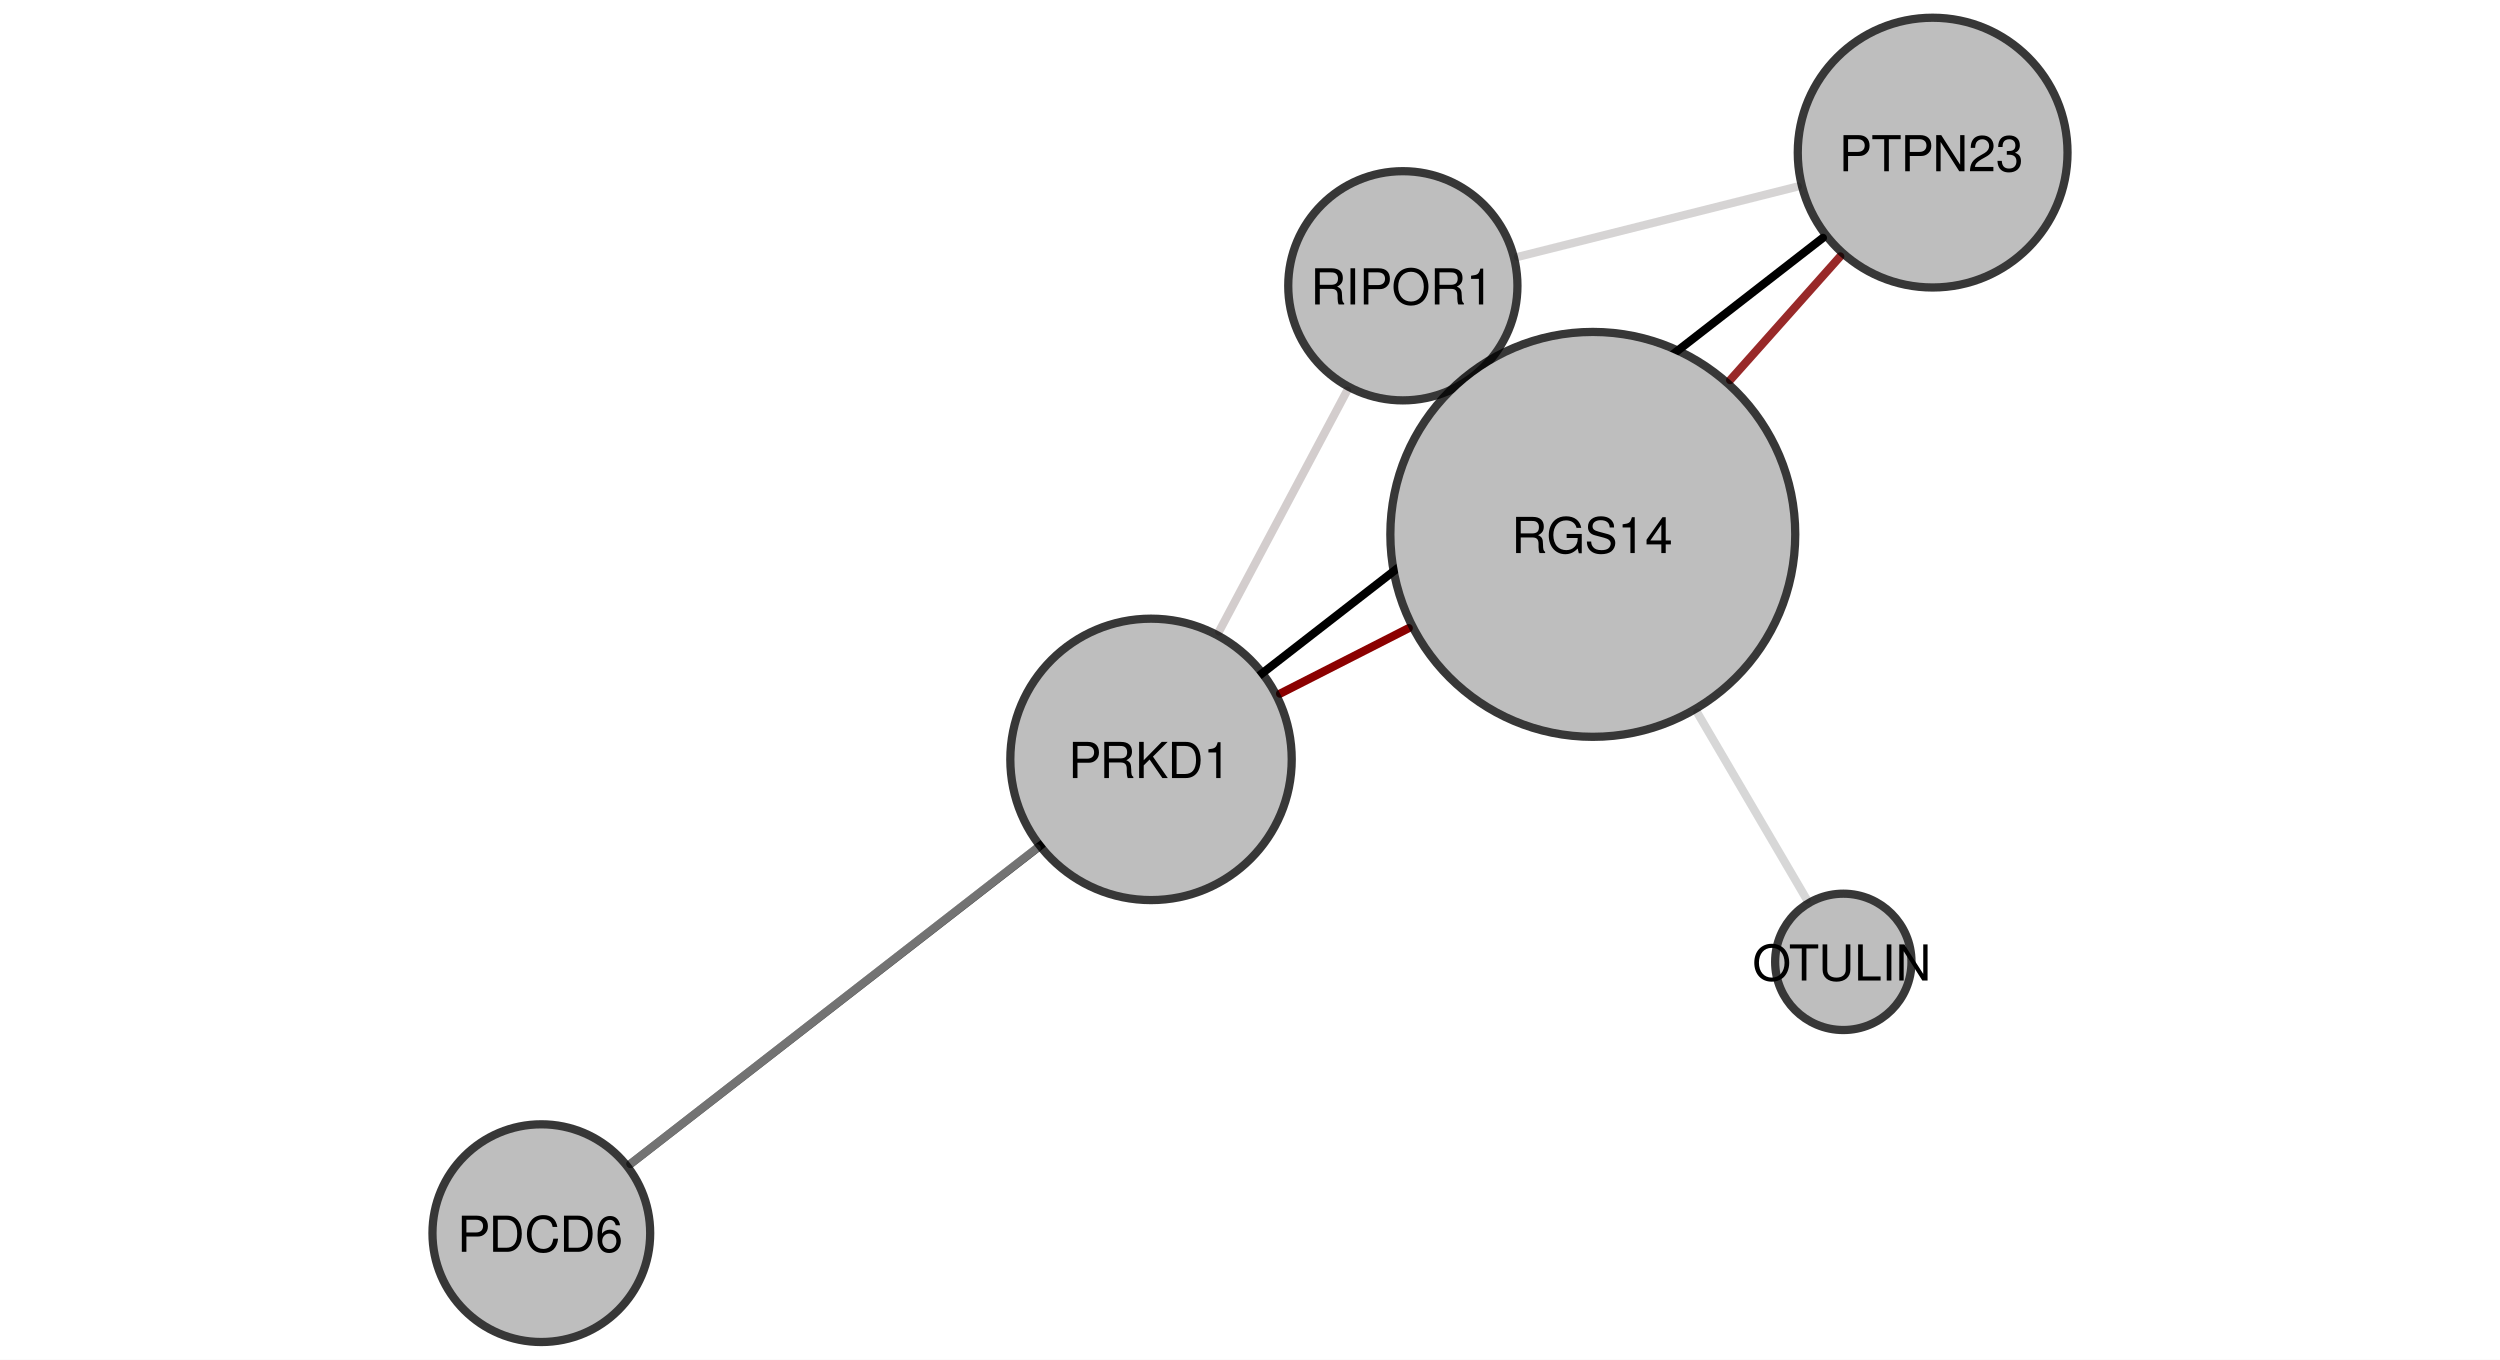
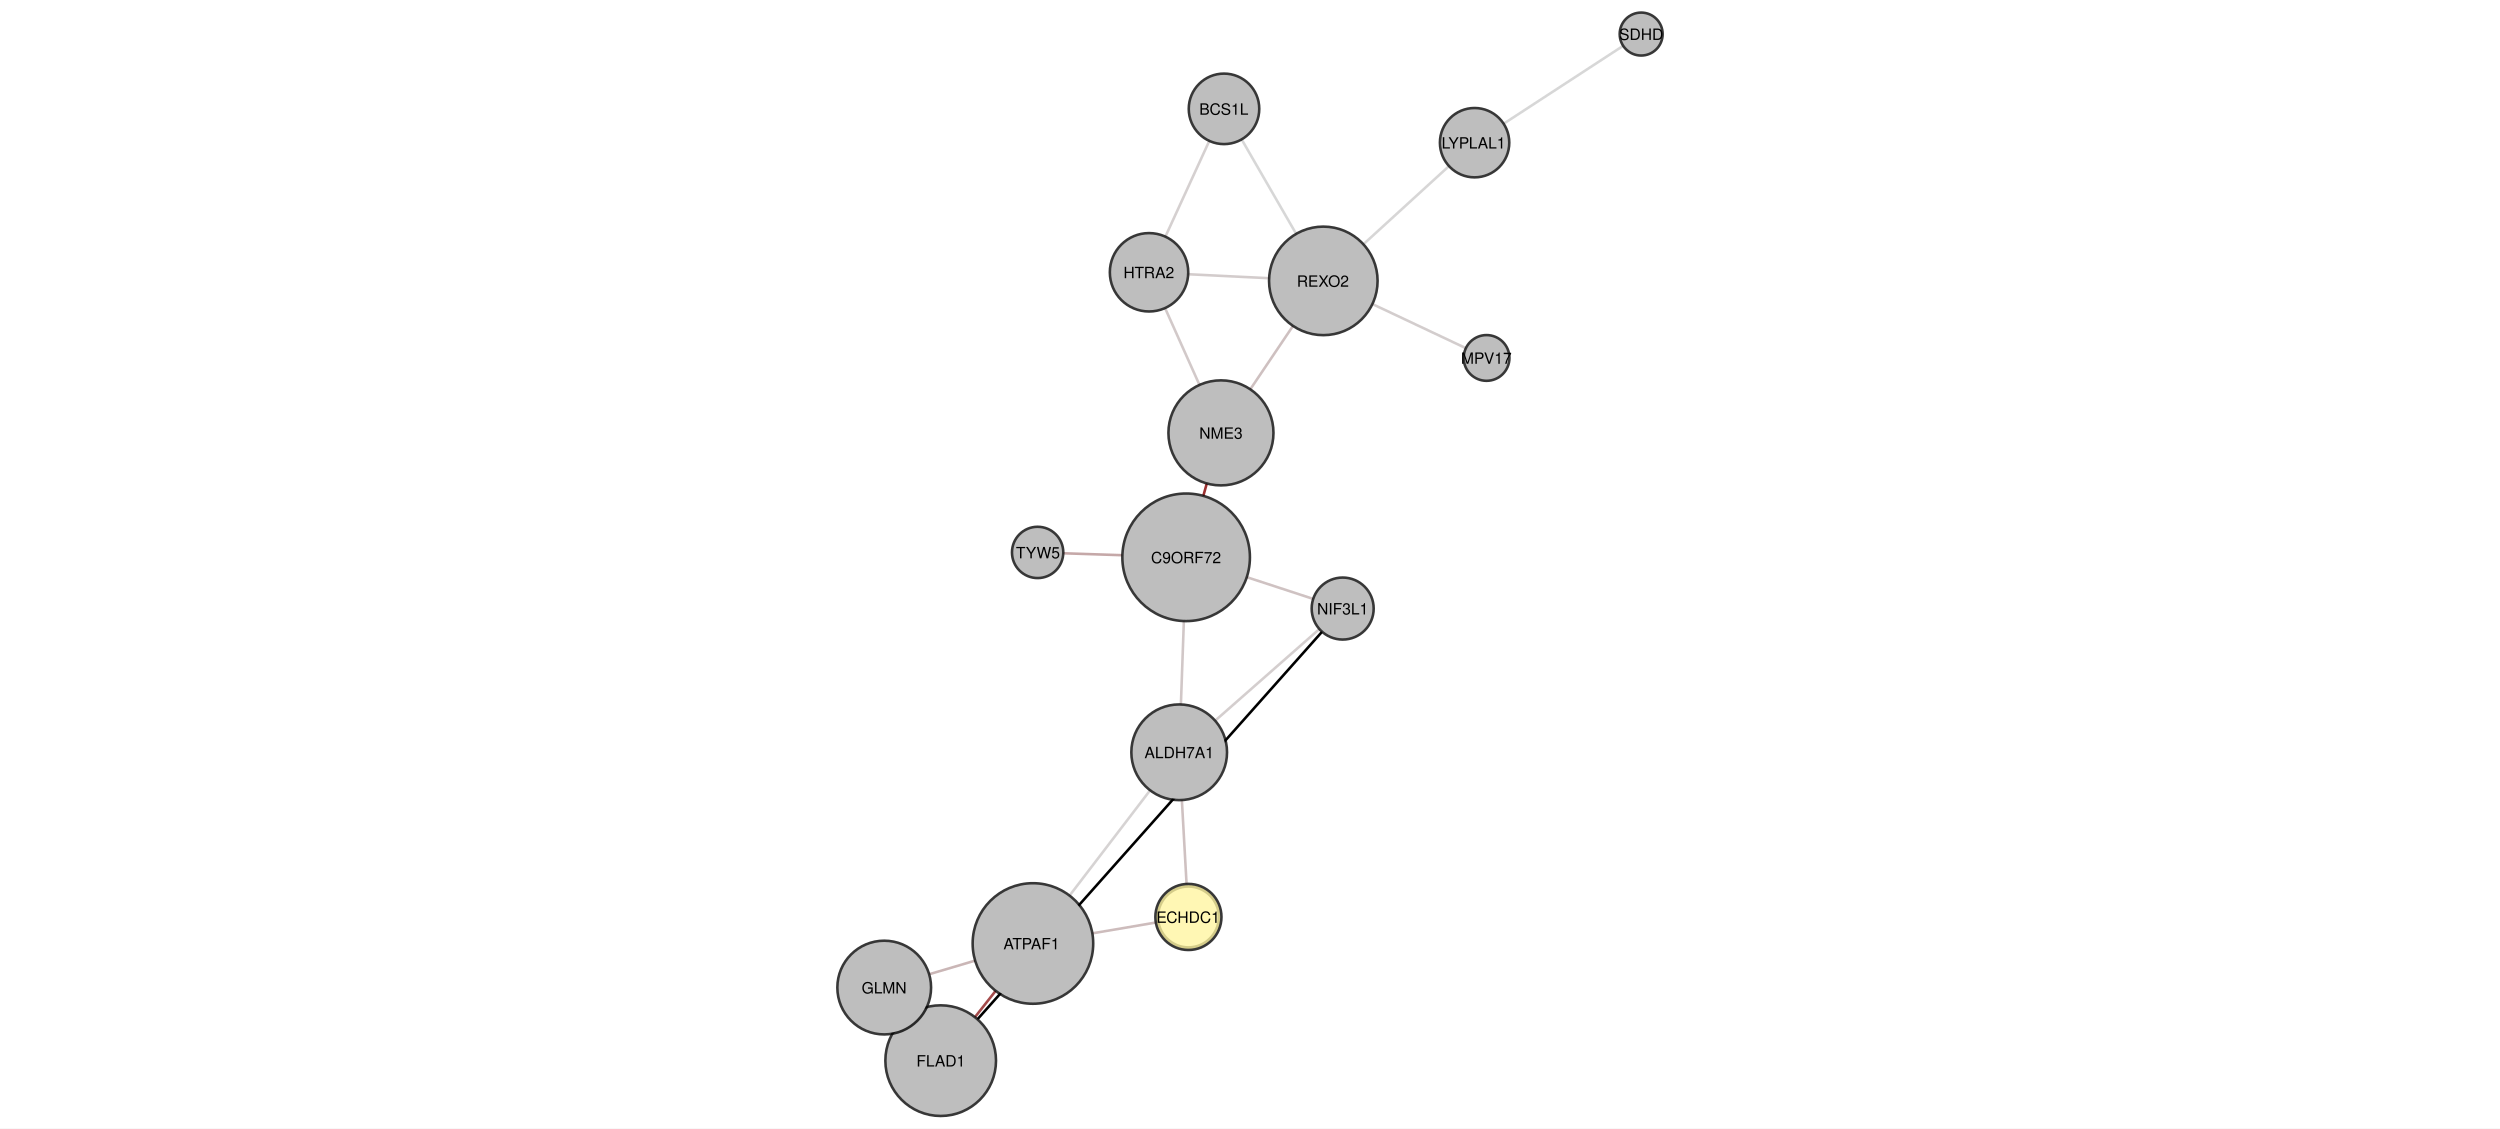
- <svg xmlns="http://www.w3.org/2000/svg" version="1.1" baseProfile="full" x="0px" y="0px" width="877px" height="477px" viewBox="0 0 877 477">
+ <svg xmlns="http://www.w3.org/2000/svg" version="1.1" baseProfile="full" x="0px" y="0px" width="1513px" height="683px" viewBox="0 0 1513 683">
  <g stroke-linejoin="miter" stroke-dashoffset="0" stroke-dasharray="none" stroke-width="1" stroke-miterlimit="10" stroke-linecap="square">
    <g fill-opacity="1" fill-rule="nonzero" stroke="none" fill="#ffffff">
-       <path d="M 0 0 L 877 0 L 877 477 L 0 477 L 0 0 z" />
-     </g>
-     <g transform="matrix(1.449378, 0, 0, 1.449378, 494.8593, 229.6085)">
-       <g stroke-linejoin="round" stroke-width="2" stroke-linecap="round" fill="none" stroke-opacity="0.635" stroke="#bab1b1">
-         <path d="M -15.383 -63.876 L -46.383 -5.575" />
-       </g>
-     </g>
-     <g transform="matrix(1.449378, 0, 0, 1.449378, 494.8593, 229.6085)">
-       <g stroke-linejoin="round" stroke-width="2" stroke-linecap="round" fill="none" stroke-opacity="0.62" stroke="#bdb9b9">
-         <path d="M 93.709 -113.28 L 25.979 -96.255" />
-       </g>
-     </g>
-     <g transform="matrix(1.449378, 0, 0, 1.449378, 494.8593, 229.6085)">
+       <path d="M 0 0 L 1513 0 L 1513 683 L 0 683 L 0 0 z" />
+     </g>
+     <g transform="matrix(0.7877565, 0, 0, 0.7877565, 738.8078, 323.1289)">
+       <g stroke-linejoin="round" stroke-width="2" stroke-linecap="round" fill="none" stroke-opacity="1" stroke="#000000">
+         <path d="M -186.267 372.151 L 77.166 75.885" />
+       </g>
+     </g>
+     <g transform="matrix(0.7877565, 0, 0, 0.7877565, 738.8078, 323.1289)">
+       <g stroke-linejoin="round" stroke-width="2" stroke-linecap="round" fill="none" stroke-opacity="1" stroke="#8b0000">
+         <path d="M -241.772 370.239 L -235.935 377.792" />
+       </g>
+     </g>
+     <g transform="matrix(0.7877565, 0, 0, 0.7877565, 738.8078, 323.1289)">
+       <g stroke-linejoin="round" stroke-width="2" stroke-linecap="round" fill="none" stroke-opacity="0.89" stroke="#993535">
+         <path d="M -188.263 370.48 L -173.57 351.817" />
+       </g>
+     </g>
+     <g transform="matrix(0.7877565, 0, 0, 0.7877565, 738.8078, 323.1289)">
+       <g stroke-linejoin="round" stroke-width="2" stroke-linecap="round" fill="none" stroke-opacity="0.62" stroke="#bcb8b8">
+         <path d="M -54.882 197.751 L -115.563 277.073" />
+       </g>
+     </g>
+     <g transform="matrix(0.7877565, 0, 0, 0.7877565, 738.8078, 323.1289)">
+       <g stroke-linejoin="round" stroke-width="2" stroke-linecap="round" fill="none" stroke-opacity="0.678" stroke="#b59d9d">
+         <path d="M -50.867 298.706 L -97.673 306.691" />
+       </g>
+     </g>
+     <g transform="matrix(0.7877565, 0, 0, 0.7877565, 738.8078, 323.1289)">
+       <g stroke-linejoin="round" stroke-width="2" stroke-linecap="round" fill="none" stroke-opacity="0.69" stroke="#b39595">
+         <path d="M -223.086 337.999 L -189.664 328.092" />
+       </g>
+     </g>
+     <g transform="matrix(0.7877565, 0, 0, 0.7877565, 738.8078, 323.1289)">
+       <g stroke-linejoin="round" stroke-width="2" stroke-linecap="round" fill="none" stroke-opacity="0.667" stroke="#b7a2a2">
+         <path d="M -29.83 205.46 L -26.332 267.922" />
+       </g>
+     </g>
+     <g transform="matrix(0.7877565, 0, 0, 0.7877565, 738.8078, 323.1289)">
+       <g stroke-linejoin="round" stroke-width="2" stroke-linecap="round" fill="none" stroke-opacity="0.612" stroke="#bdbcbc">
+         <path d="M 110.304 -223.192 L 174.596 -281.932" />
+       </g>
+     </g>
+     <g transform="matrix(0.7877565, 0, 0, 0.7877565, 738.8078, 323.1289)">
      <g stroke-linejoin="round" stroke-width="2" stroke-linecap="round" fill="none" stroke-opacity="0.608" stroke="#bebebe">
-         <path d="M 95.869 59.285 L 69.364 14.058" />
-       </g>
-     </g>
-     <g transform="matrix(1.449378, 0, 0, 1.449378, 494.8593, 229.6085)">
-       <g stroke-linejoin="round" stroke-width="2" stroke-linecap="round" fill="none" stroke-opacity="1" stroke="#000000">
-         <path d="M -188.811 123.276 L 99.767 -100.844" />
-       </g>
-     </g>
-     <g transform="matrix(1.449378, 0, 0, 1.449378, 494.8593, 229.6085)">
-       <g stroke-linejoin="round" stroke-width="2" stroke-linecap="round" fill="none" stroke-opacity="0.608" stroke="#bebebe">
-         <path d="M -90.522 46.888 L -188.815 123.27" />
-       </g>
-     </g>
-     <g transform="matrix(1.449378, 0, 0, 1.449378, 494.8593, 229.6085)">
-       <g stroke-linejoin="round" stroke-width="2" stroke-linecap="round" fill="none" stroke-opacity="0.941" stroke="#921c1c">
-         <path d="M 103.968 -96.351 L 77.33 -66.427" />
-       </g>
-     </g>
-     <g transform="matrix(1.449378, 0, 0, 1.449378, 494.8593, 229.6085)">
-       <g stroke-linejoin="round" stroke-width="2" stroke-linecap="round" fill="none" stroke-opacity="1" stroke="#8b0000">
-         <path d="M -31.603 9.468 L -0.47 -6.388" />
-       </g>
-     </g>
-     <g transform="matrix(1.449378, 0, 0, 1.449378, 494.8593, 229.6085)">
-       <g stroke-linejoin="round" stroke-width="4" stroke-linecap="round" fill="none" stroke-opacity="0.784" stroke="#000000">
-         <path d="M 24.846 -89.25 C 24.846 -74.483 12.875 -62.512 -1.891 -62.512 C -16.658 -62.512 -28.629 -74.483 -28.629 -89.25 C -28.629 -104.016 -16.658 -115.987 -1.891 -115.987 C 12.875 -115.987 24.846 -104.016 24.846 -89.25 z" />
-       </g>
-     </g>
-     <g transform="matrix(1.449378, 0, 0, 1.449378, 494.8593, 229.6085)">
-       <g fill-opacity="1" fill-rule="nonzero" stroke="none" fill="#bebebe">
-         <path d="M 24.846 -89.25 C 24.846 -74.483 12.875 -62.512 -1.891 -62.512 C -16.658 -62.512 -28.629 -74.483 -28.629 -89.25 C -28.629 -104.016 -16.658 -115.987 -1.891 -115.987 C 12.875 -115.987 24.846 -104.016 24.846 -89.25 z" />
-       </g>
-     </g>
-     <g transform="matrix(1.449378, 0, 0, 1.449378, 459.7404, 106.7998)">
-       <text fill-opacity="1" font-style="normal" font-family="Helvetica" font-weight="normal" stroke="none" fill="#000000" font-size="12" x="0" y="0">RIPOR1</text>
-     </g>
-     <g transform="matrix(1.449378, 0, 0, 1.449378, 494.8593, 229.6085)">
-       <g stroke-linejoin="round" stroke-width="4" stroke-linecap="round" fill="none" stroke-opacity="0.784" stroke="#000000">
-         <path d="M 120.217 74.384 C 120.217 82.944 113.278 89.884 104.717 89.884 C 96.157 89.884 89.217 82.944 89.217 74.384 C 89.217 65.823 96.157 58.884 104.717 58.884 C 113.278 58.884 120.217 65.823 120.217 74.384 z" />
-       </g>
-     </g>
-     <g transform="matrix(1.449378, 0, 0, 1.449378, 494.8593, 229.6085)">
-       <g fill-opacity="1" fill-rule="nonzero" stroke="none" fill="#bebebe">
-         <path d="M 120.217 74.384 C 120.217 82.944 113.278 89.884 104.717 89.884 C 96.157 89.884 89.217 82.944 89.217 74.384 C 89.217 65.823 96.157 58.884 104.717 58.884 C 113.278 58.884 120.217 65.823 120.217 74.384 z" />
-       </g>
-     </g>
-     <g transform="matrix(1.449378, 0, 0, 1.449378, 614.745, 343.9664)">
-       <text fill-opacity="1" font-style="normal" font-family="Helvetica" font-weight="normal" stroke="none" fill="#000000" font-size="12" x="0" y="0">OTULIN</text>
-     </g>
-     <g transform="matrix(1.449378, 0, 0, 1.449378, 494.8593, 229.6085)">
-       <g stroke-linejoin="round" stroke-width="4" stroke-linecap="round" fill="none" stroke-opacity="0.784" stroke="#000000">
-         <path d="M -185.062 140.05 C -185.062 154.049 -196.41 165.397 -210.409 165.397 C -224.407 165.397 -235.756 154.049 -235.756 140.05 C -235.756 126.052 -224.407 114.703 -210.409 114.703 C -196.41 114.703 -185.062 126.052 -185.062 140.05 z" />
-       </g>
-     </g>
-     <g transform="matrix(1.449378, 0, 0, 1.449378, 494.8593, 229.6085)">
-       <g fill-opacity="1" fill-rule="nonzero" stroke="none" fill="#bebebe">
-         <path d="M -185.062 140.05 C -185.062 154.049 -196.41 165.397 -210.409 165.397 C -224.407 165.397 -235.756 154.049 -235.756 140.05 C -235.756 126.052 -224.407 114.703 -210.409 114.703 C -196.41 114.703 -185.062 126.052 -185.062 140.05 z" />
-       </g>
-     </g>
-     <g transform="matrix(1.449378, 0, 0, 1.449378, 160.42, 439.1419)">
-       <text fill-opacity="1" font-style="normal" font-family="Helvetica" font-weight="normal" stroke="none" fill="#000000" font-size="12" x="0" y="0">PDCD6</text>
-     </g>
-     <g transform="matrix(1.449378, 0, 0, 1.449378, 494.8593, 229.6085)">
-       <g stroke-linejoin="round" stroke-width="4" stroke-linecap="round" fill="none" stroke-opacity="0.784" stroke="#000000">
-         <path d="M 157.985 -121.482 C 157.985 -104.004 143.817 -89.836 126.34 -89.836 C 108.862 -89.836 94.694 -104.004 94.694 -121.482 C 94.694 -138.959 108.862 -153.128 126.34 -153.128 C 143.817 -153.128 157.985 -138.959 157.985 -121.482 z" />
-       </g>
-     </g>
-     <g transform="matrix(1.449378, 0, 0, 1.449378, 494.8593, 229.6085)">
-       <g fill-opacity="1" fill-rule="nonzero" stroke="none" fill="#bebebe">
-         <path d="M 157.985 -121.482 C 157.985 -104.004 143.817 -89.836 126.34 -89.836 C 108.862 -89.836 94.694 -104.004 94.694 -121.482 C 94.694 -138.959 108.862 -153.128 126.34 -153.128 C 143.817 -153.128 157.985 -138.959 157.985 -121.482 z" />
-       </g>
-     </g>
-     <g transform="matrix(1.449378, 0, 0, 1.449378, 645.1074, 60.08306)">
-       <text fill-opacity="1" font-style="normal" font-family="Helvetica" font-weight="normal" stroke="none" fill="#000000" font-size="12" x="0" y="0">PTPN23</text>
-     </g>
-     <g transform="matrix(1.449378, 0, 0, 1.449378, 494.8593, 229.6085)">
-       <g stroke-linejoin="round" stroke-width="4" stroke-linecap="round" fill="none" stroke-opacity="0.784" stroke="#000000">
-         <path d="M 92.084 -29.081 C 92.084 -2.571 70.594 18.919 44.084 18.919 C 17.574 18.919 -3.916 -2.571 -3.916 -29.081 C -3.916 -55.59 17.574 -77.081 44.084 -77.081 C 70.594 -77.081 92.084 -55.59 92.084 -29.081 z" />
-       </g>
-     </g>
-     <g transform="matrix(1.449378, 0, 0, 1.449378, 494.8593, 229.6085)">
-       <g fill-opacity="1" fill-rule="nonzero" stroke="none" fill="#bebebe">
-         <path d="M 92.084 -29.081 C 92.084 -2.571 70.594 18.919 44.084 18.919 C 17.574 18.919 -3.916 -2.571 -3.916 -29.081 C -3.916 -55.59 17.574 -77.081 44.084 -77.081 C 70.594 -77.081 92.084 -55.59 92.084 -29.081 z" />
-       </g>
-     </g>
-     <g transform="matrix(1.449378, 0, 0, 1.449378, 530.2363, 194.0074)">
-       <text fill-opacity="1" font-style="normal" font-family="Helvetica" font-weight="normal" stroke="none" fill="#000000" font-size="12" x="0" y="0">RGS14</text>
-     </g>
-     <g transform="matrix(1.449378, 0, 0, 1.449378, 494.8593, 229.6085)">
-       <g stroke-linejoin="round" stroke-width="4" stroke-linecap="round" fill="none" stroke-opacity="0.784" stroke="#000000">
-         <path d="M -29.785 25.378 C -29.785 43.634 -44.584 58.434 -62.841 58.434 C -81.097 58.434 -95.897 43.634 -95.897 25.378 C -95.897 7.122 -81.097 -7.678 -62.841 -7.678 C -44.584 -7.678 -29.785 7.122 -29.785 25.378 z" />
-       </g>
-     </g>
-     <g transform="matrix(1.449378, 0, 0, 1.449378, 494.8593, 229.6085)">
-       <g fill-opacity="1" fill-rule="nonzero" stroke="none" fill="#bebebe">
-         <path d="M -29.785 25.378 C -29.785 43.634 -44.584 58.434 -62.841 58.434 C -81.097 58.434 -95.897 43.634 -95.897 25.378 C -95.897 7.122 -81.097 -7.678 -62.841 -7.678 C -44.584 -7.678 -29.785 7.122 -29.785 25.378 z" />
-       </g>
-     </g>
-     <g transform="matrix(1.449378, 0, 0, 1.449378, 374.782, 272.9384)">
-       <text fill-opacity="1" font-style="normal" font-family="Helvetica" font-weight="normal" stroke="none" fill="#000000" font-size="12" x="0" y="0">PRKD1</text>
+         <path d="M 308.319 -374.461 L 218.152 -315.67" />
+       </g>
+     </g>
+     <g transform="matrix(0.7877565, 0, 0, 0.7877565, 738.8078, 323.1289)">
+       <g stroke-linejoin="round" stroke-width="2" stroke-linecap="round" fill="none" stroke-opacity="0.722" stroke="#af8787">
+         <path d="M -76.579 16.325 L -120.005 14.896" />
+       </g>
+     </g>
+     <g transform="matrix(0.7877565, 0, 0, 0.7877565, 738.8078, 323.1289)">
+       <g stroke-linejoin="round" stroke-width="2" stroke-linecap="round" fill="none" stroke-opacity="0.929" stroke="#942222">
+         <path d="M -11 -37.813 L -13.135 -30.182" />
+       </g>
+     </g>
+     <g transform="matrix(0.7877565, 0, 0, 0.7877565, 738.8078, 323.1289)">
+       <g stroke-linejoin="round" stroke-width="2" stroke-linecap="round" fill="none" stroke-opacity="0.663" stroke="#b7a3a3">
+         <path d="M 70.072 49.62 L 20.913 33.526" />
+       </g>
+     </g>
+     <g transform="matrix(0.7877565, 0, 0, 0.7877565, 738.8078, 323.1289)">
+       <g stroke-linejoin="round" stroke-width="2" stroke-linecap="round" fill="none" stroke-opacity="0.651" stroke="#b8a9a9">
+         <path d="M -30.597 130.03 L -28.385 67.938" />
+       </g>
+     </g>
+     <g transform="matrix(0.7877565, 0, 0, 0.7877565, 738.8078, 323.1289)">
+       <g stroke-linejoin="round" stroke-width="2" stroke-linecap="round" fill="none" stroke-opacity="0.631" stroke="#bbb2b2">
+         <path d="M 75.019 73.726 L -3.586 142.833" />
+       </g>
+     </g>
+     <g transform="matrix(0.7877565, 0, 0, 0.7877565, 738.8078, 323.1289)">
+       <g stroke-linejoin="round" stroke-width="2" stroke-linecap="round" fill="none" stroke-opacity="0.635" stroke="#bab0b0">
+         <path d="M 117.391 -176.174 L 187.403 -143.12" />
+       </g>
+     </g>
+     <g transform="matrix(0.7877565, 0, 0, 0.7877565, 738.8078, 323.1289)">
+       <g stroke-linejoin="round" stroke-width="2" stroke-linecap="round" fill="none" stroke-opacity="0.639" stroke="#baafaf">
+         <path d="M -24.035 -199.468 L 36.152 -196.501" />
+       </g>
+     </g>
+     <g transform="matrix(0.7877565, 0, 0, 0.7877565, 738.8078, 323.1289)">
+       <g stroke-linejoin="round" stroke-width="2" stroke-linecap="round" fill="none" stroke-opacity="0.627" stroke="#bcb5b5">
+         <path d="M -42.137 -229.277 L -9.219 -301.042" />
+       </g>
+     </g>
+     <g transform="matrix(0.7877565, 0, 0, 0.7877565, 738.8078, 323.1289)">
+       <g stroke-linejoin="round" stroke-width="2" stroke-linecap="round" fill="none" stroke-opacity="0.647" stroke="#b9abab">
+         <path d="M -16.759 -115.363 L -42.393 -172.607" />
+       </g>
+     </g>
+     <g transform="matrix(0.7877565, 0, 0, 0.7877565, 738.8078, 323.1289)">
+       <g stroke-linejoin="round" stroke-width="2" stroke-linecap="round" fill="none" stroke-opacity="0.612" stroke="#bebdbd">
+         <path d="M 57.446 -231.368 L 16.527 -302.246" />
+       </g>
+     </g>
+     <g transform="matrix(0.7877565, 0, 0, 0.7877565, 738.8078, 323.1289)">
+       <g stroke-linejoin="round" stroke-width="2" stroke-linecap="round" fill="none" stroke-opacity="0.667" stroke="#b6a1a1">
+         <path d="M 23.236 -111.921 L 54.941 -158.992" />
+       </g>
+     </g>
+     <g transform="matrix(0.7877565, 0, 0, 0.7877565, 738.8078, 323.1289)">
+       <g stroke-linejoin="round" stroke-width="4" stroke-linecap="round" fill="none" stroke-opacity="0.784" stroke="#000000">
+         <path d="M -173.672 404.659 C -173.672 427.58 -192.252 446.16 -215.172 446.16 C -238.092 446.16 -256.673 427.58 -256.673 404.659 C -256.673 381.739 -238.092 363.159 -215.172 363.159 C -192.252 363.159 -173.672 381.739 -173.672 404.659 z" />
+       </g>
+     </g>
+     <g transform="matrix(0.7877565, 0, 0, 0.7877565, 738.8078, 323.1289)">
+       <g fill-opacity="1" fill-rule="nonzero" stroke="none" fill="#bebebe">
+         <path d="M -173.672 404.659 C -173.672 427.58 -192.252 446.16 -215.172 446.16 C -238.092 446.16 -256.673 427.58 -256.673 404.659 C -256.673 381.739 -238.092 363.159 -215.172 363.159 C -192.252 363.159 -173.672 381.739 -173.672 404.659 z" />
+       </g>
+     </g>
+     <g transform="matrix(0.7877565, 0, 0, 0.7877565, 554.594, 645.4608)">
+       <text fill-opacity="1" font-style="normal" font-family="Helvetica" font-weight="normal" stroke="none" fill="#000000" font-size="12" x="0" y="0">FLAD1</text>
+     </g>
+     <g transform="matrix(0.7877565, 0, 0, 0.7877565, 738.8078, 323.1289)">
+       <g stroke-linejoin="round" stroke-width="4" stroke-linecap="round" fill="none" stroke-opacity="0.784" stroke="#000000">
+         <path d="M -98.999 314.647 C -98.999 339.67 -119.284 359.954 -144.307 359.954 C -169.329 359.954 -189.614 339.67 -189.614 314.647 C -189.614 289.624 -169.329 269.339 -144.307 269.339 C -119.284 269.339 -98.999 289.624 -98.999 314.647 z" />
+       </g>
+     </g>
+     <g transform="matrix(0.7877565, 0, 0, 0.7877565, 738.8078, 323.1289)">
+       <g fill-opacity="1" fill-rule="nonzero" stroke="none" fill="#bebebe">
+         <path d="M -98.999 314.647 C -98.999 339.67 -119.284 359.954 -144.307 359.954 C -169.329 359.954 -189.614 339.67 -189.614 314.647 C -189.614 289.624 -169.329 269.339 -144.307 269.339 C -119.284 269.339 -98.999 289.624 -98.999 314.647 z" />
+       </g>
+     </g>
+     <g transform="matrix(0.7877565, 0, 0, 0.7877565, 607.2686, 574.5527)">
+       <text fill-opacity="1" font-style="normal" font-family="Helvetica" font-weight="normal" stroke="none" fill="#000000" font-size="12" x="0" y="0">ATPAF1</text>
+     </g>
+     <g transform="matrix(0.7877565, 0, 0, 0.7877565, 738.8078, 323.1289)">
+       <g stroke-linejoin="round" stroke-width="4" stroke-linecap="round" fill="none" stroke-opacity="0.784" stroke="#000000">
+         <path d="M -223.56 348.515 C -223.56 367.845 -239.23 383.515 -258.56 383.515 C -277.89 383.515 -293.56 367.845 -293.56 348.515 C -293.56 329.185 -277.89 313.515 -258.56 313.515 C -239.23 313.515 -223.56 329.185 -223.56 348.515 z" />
+       </g>
+     </g>
+     <g transform="matrix(0.7877565, 0, 0, 0.7877565, 738.8078, 323.1289)">
+       <g fill-opacity="1" fill-rule="nonzero" stroke="none" fill="#bebebe">
+         <path d="M -223.56 348.515 C -223.56 367.845 -239.23 383.515 -258.56 383.515 C -277.89 383.515 -293.56 367.845 -293.56 348.515 C -293.56 329.185 -277.89 313.515 -258.56 313.515 C -239.23 313.515 -223.56 329.185 -223.56 348.515 z" />
+       </g>
+     </g>
+     <g transform="matrix(0.7877565, 0, 0, 0.7877565, 521.4695, 601.2324)">
+       <text fill-opacity="1" font-style="normal" font-family="Helvetica" font-weight="normal" stroke="none" fill="#000000" font-size="12" x="0" y="0">GLMN</text>
+     </g>
+     <g transform="matrix(0.7877565, 0, 0, 0.7877565, 738.8078, 323.1289)">
+       <g stroke-linejoin="round" stroke-width="4" stroke-linecap="round" fill="none" stroke-opacity="0.784" stroke="#000000">
+         <path d="M -0.469 294.268 C -0.469 307.737 -11.388 318.655 -24.856 318.655 C -38.325 318.655 -49.243 307.737 -49.243 294.268 C -49.243 280.8 -38.325 269.881 -24.856 269.881 C -11.388 269.881 -0.469 280.8 -0.469 294.268 z" />
+       </g>
+     </g>
+     <g transform="matrix(0.7877565, 0, 0, 0.7877565, 738.8078, 323.1289)">
+       <g fill-opacity="0.784" fill-rule="nonzero" stroke="none" fill="#fff5a0">
+         <path d="M -0.469 294.268 C -0.469 307.737 -11.388 318.655 -24.856 318.655 C -38.325 318.655 -49.243 307.737 -49.243 294.268 C -49.243 280.8 -38.325 269.881 -24.856 269.881 C -11.388 269.881 -0.469 280.8 -0.469 294.268 z" />
+       </g>
+     </g>
+     <g transform="matrix(0.7877565, 0, 0, 0.7877565, 699.7925, 558.4993)">
+       <text fill-opacity="1" font-style="normal" font-family="Helvetica" font-weight="normal" stroke="none" fill="#000000" font-size="12" x="0" y="0">ECHDC1</text>
+     </g>
+     <g transform="matrix(0.7877565, 0, 0, 0.7877565, 738.8078, 323.1289)">
+       <g stroke-linejoin="round" stroke-width="4" stroke-linecap="round" fill="none" stroke-opacity="0.784" stroke="#000000">
+         <path d="M 220.638 -300.575 C 220.638 -286.415 209.159 -274.937 195 -274.937 C 180.84 -274.937 169.362 -286.415 169.362 -300.575 C 169.362 -314.734 180.84 -326.213 195 -326.213 C 209.159 -326.213 220.638 -314.734 220.638 -300.575 z" />
+       </g>
+     </g>
+     <g transform="matrix(0.7877565, 0, 0, 0.7877565, 738.8078, 323.1289)">
+       <g fill-opacity="1" fill-rule="nonzero" stroke="none" fill="#bebebe">
+         <path d="M 220.638 -300.575 C 220.638 -286.415 209.159 -274.937 195 -274.937 C 180.84 -274.937 169.362 -286.415 169.362 -300.575 C 169.362 -314.734 180.84 -326.213 195 -326.213 C 209.159 -326.213 220.638 -314.734 220.638 -300.575 z" />
+       </g>
+     </g>
+     <g transform="matrix(0.7877565, 0, 0, 0.7877565, 872.4479, 89.90797)">
+       <text fill-opacity="1" font-style="normal" font-family="Helvetica" font-weight="normal" stroke="none" fill="#000000" font-size="12" x="0" y="0">LYPLAL1</text>
+     </g>
+     <g transform="matrix(0.7877565, 0, 0, 0.7877565, 738.8078, 323.1289)">
+       <g stroke-linejoin="round" stroke-width="4" stroke-linecap="round" fill="none" stroke-opacity="0.784" stroke="#000000">
+         <path d="M 21.394 17.97 C 21.394 44.479 -0.096 65.97 -26.606 65.97 C -53.115 65.97 -74.606 44.479 -74.606 17.97 C -74.606 -8.54 -53.115 -30.03 -26.606 -30.03 C -0.096 -30.03 21.394 -8.54 21.394 17.97 z" />
+       </g>
+     </g>
+     <g transform="matrix(0.7877565, 0, 0, 0.7877565, 738.8078, 323.1289)">
+       <g fill-opacity="1" fill-rule="nonzero" stroke="none" fill="#bebebe">
+         <path d="M 21.394 17.97 C 21.394 44.479 -0.096 65.97 -26.606 65.97 C -53.115 65.97 -74.606 44.479 -74.606 17.97 C -74.606 -8.54 -53.115 -30.03 -26.606 -30.03 C -0.096 -30.03 21.394 -8.54 21.394 17.97 z" />
+       </g>
+     </g>
+     <g transform="matrix(0.7877565, 0, 0, 0.7877565, 696.5727, 340.8433)">
+       <text fill-opacity="1" font-style="normal" font-family="Helvetica" font-weight="normal" stroke="none" fill="#000000" font-size="12" x="0" y="0">C9ORF72</text>
+     </g>
+     <g transform="matrix(0.7877565, 0, 0, 0.7877565, 738.8078, 323.1289)">
+       <g stroke-linejoin="round" stroke-width="4" stroke-linecap="round" fill="none" stroke-opacity="0.784" stroke="#000000">
+         <path d="M 116.471 57.34 C 116.471 69.941 106.256 80.156 93.656 80.156 C 81.055 80.156 70.84 69.941 70.84 57.34 C 70.84 44.74 81.055 34.525 93.656 34.525 C 106.256 34.525 116.471 44.74 116.471 57.34 z" />
+       </g>
+     </g>
+     <g transform="matrix(0.7877565, 0, 0, 0.7877565, 738.8078, 323.1289)">
+       <g fill-opacity="1" fill-rule="nonzero" stroke="none" fill="#bebebe">
+         <path d="M 116.471 57.34 C 116.471 69.941 106.256 80.156 93.656 80.156 C 81.055 80.156 70.84 69.941 70.84 57.34 C 70.84 44.74 81.055 34.525 93.656 34.525 C 106.256 34.525 116.471 44.74 116.471 57.34 z" />
+       </g>
+     </g>
+     <g transform="matrix(0.7877565, 0, 0, 0.7877565, 797.0859, 371.8579)">
+       <text fill-opacity="1" font-style="normal" font-family="Helvetica" font-weight="normal" stroke="none" fill="#000000" font-size="12" x="0" y="0">NIF3L1</text>
+     </g>
+     <g transform="matrix(0.7877565, 0, 0, 0.7877565, 738.8078, 323.1289)">
+       <g stroke-linejoin="round" stroke-width="4" stroke-linecap="round" fill="none" stroke-opacity="0.784" stroke="#000000">
+         <path d="M 220.762 -135.193 C 220.762 -126.042 213.345 -118.624 204.194 -118.624 C 195.043 -118.624 187.625 -126.042 187.625 -135.193 C 187.625 -144.343 195.043 -151.761 204.194 -151.761 C 213.345 -151.761 220.762 -144.343 220.762 -135.193 z" />
+       </g>
+     </g>
+     <g transform="matrix(0.7877565, 0, 0, 0.7877565, 738.8078, 323.1289)">
+       <g fill-opacity="1" fill-rule="nonzero" stroke="none" fill="#bebebe">
+         <path d="M 220.762 -135.193 C 220.762 -126.042 213.345 -118.624 204.194 -118.624 C 195.043 -118.624 187.625 -126.042 187.625 -135.193 C 187.625 -144.343 195.043 -151.761 204.194 -151.761 C 213.345 -151.761 220.762 -144.343 220.762 -135.193 z" />
+       </g>
+     </g>
+     <g transform="matrix(0.7877565, 0, 0, 0.7877565, 884.1632, 220.1886)">
+       <text fill-opacity="1" font-style="normal" font-family="Helvetica" font-weight="normal" stroke="none" fill="#000000" font-size="12" x="0" y="0">MPV17</text>
+     </g>
+     <g transform="matrix(0.7877565, 0, 0, 0.7877565, 738.8078, 323.1289)">
+       <g stroke-linejoin="round" stroke-width="4" stroke-linecap="round" fill="none" stroke-opacity="0.784" stroke="#000000">
+         <path d="M -25.998 -201 C -25.998 -184.923 -39.031 -171.89 -55.108 -171.89 C -71.185 -171.89 -84.218 -184.923 -84.218 -201 C -84.218 -217.077 -71.185 -230.11 -55.108 -230.11 C -39.031 -230.11 -25.998 -217.077 -25.998 -201 z" />
+       </g>
+     </g>
+     <g transform="matrix(0.7877565, 0, 0, 0.7877565, 738.8078, 323.1289)">
+       <g fill-opacity="1" fill-rule="nonzero" stroke="none" fill="#bebebe">
+         <path d="M -25.998 -201 C -25.998 -184.923 -39.031 -171.89 -55.108 -171.89 C -71.185 -171.89 -84.218 -184.923 -84.218 -201 C -84.218 -217.077 -71.185 -230.11 -55.108 -230.11 C -39.031 -230.11 -25.998 -217.077 -25.998 -201 z" />
+       </g>
+     </g>
+     <g transform="matrix(0.7877565, 0, 0, 0.7877565, 679.9013, 168.3484)">
+       <text fill-opacity="1" font-style="normal" font-family="Helvetica" font-weight="normal" stroke="none" fill="#000000" font-size="12" x="0" y="0">HTRA2</text>
+     </g>
+     <g transform="matrix(0.7877565, 0, 0, 0.7877565, 738.8078, 323.1289)">
+       <g stroke-linejoin="round" stroke-width="4" stroke-linecap="round" fill="none" stroke-opacity="0.784" stroke="#000000">
+         <path d="M 119.477 -194.398 C 119.477 -171.927 101.26 -153.71 78.789 -153.71 C 56.317 -153.71 38.101 -171.927 38.101 -194.398 C 38.101 -216.87 56.317 -235.087 78.789 -235.087 C 101.26 -235.087 119.477 -216.87 119.477 -194.398 z" />
+       </g>
+     </g>
+     <g transform="matrix(0.7877565, 0, 0, 0.7877565, 738.8078, 323.1289)">
+       <g fill-opacity="1" fill-rule="nonzero" stroke="none" fill="#bebebe">
+         <path d="M 119.477 -194.398 C 119.477 -171.927 101.26 -153.71 78.789 -153.71 C 56.317 -153.71 38.101 -171.927 38.101 -194.398 C 38.101 -216.87 56.317 -235.087 78.789 -235.087 C 101.26 -235.087 119.477 -216.87 119.477 -194.398 z" />
+       </g>
+     </g>
+     <g transform="matrix(0.7877565, 0, 0, 0.7877565, 784.8506, 173.549)">
+       <text fill-opacity="1" font-style="normal" font-family="Helvetica" font-weight="normal" stroke="none" fill="#000000" font-size="12" x="0" y="0">REXO2</text>
+     </g>
+     <g transform="matrix(0.7877565, 0, 0, 0.7877565, 738.8078, 323.1289)">
+       <g stroke-linejoin="round" stroke-width="4" stroke-linecap="round" fill="none" stroke-opacity="0.784" stroke="#000000">
+         <path d="M 39.484 -77.629 C 39.484 -55.899 21.869 -38.284 0.139 -38.284 C -21.59 -38.284 -39.206 -55.899 -39.206 -77.629 C -39.206 -99.359 -21.59 -116.974 0.139 -116.974 C 21.869 -116.974 39.484 -99.359 39.484 -77.629 z" />
+       </g>
+     </g>
+     <g transform="matrix(0.7877565, 0, 0, 0.7877565, 738.8078, 323.1289)">
+       <g fill-opacity="1" fill-rule="nonzero" stroke="none" fill="#bebebe">
+         <path d="M 39.484 -77.629 C 39.484 -55.899 21.869 -38.284 0.139 -38.284 C -21.59 -38.284 -39.206 -55.899 -39.206 -77.629 C -39.206 -99.359 -21.59 -116.974 0.139 -116.974 C 21.869 -116.974 39.484 -99.359 39.484 -77.629 z" />
+       </g>
+     </g>
+     <g transform="matrix(0.7877565, 0, 0, 0.7877565, 725.7856, 265.5349)">
+       <text fill-opacity="1" font-style="normal" font-family="Helvetica" font-weight="normal" stroke="none" fill="#000000" font-size="12" x="0" y="0">NME3</text>
+     </g>
+     <g transform="matrix(0.7877565, 0, 0, 0.7877565, 738.8078, 323.1289)">
+       <g stroke-linejoin="round" stroke-width="4" stroke-linecap="round" fill="none" stroke-opacity="0.784" stroke="#000000">
+         <path d="M -121.993 14.216 C -121.993 24.544 -130.366 32.917 -140.694 32.917 C -151.023 32.917 -159.395 24.544 -159.395 14.216 C -159.395 3.887 -151.023 -4.485 -140.694 -4.485 C -130.366 -4.485 -121.993 3.887 -121.993 14.216 z" />
+       </g>
+     </g>
+     <g transform="matrix(0.7877565, 0, 0, 0.7877565, 738.8078, 323.1289)">
+       <g fill-opacity="1" fill-rule="nonzero" stroke="none" fill="#bebebe">
+         <path d="M -121.993 14.216 C -121.993 24.544 -130.366 32.917 -140.694 32.917 C -151.023 32.917 -159.395 24.544 -159.395 14.216 C -159.395 3.887 -151.023 -4.485 -140.694 -4.485 C -130.366 -4.485 -121.993 3.887 -121.993 14.216 z" />
+       </g>
+     </g>
+     <g transform="matrix(0.7877565, 0, 0, 0.7877565, 614.8454, 337.886)">
+       <text fill-opacity="1" font-style="normal" font-family="Helvetica" font-weight="normal" stroke="none" fill="#000000" font-size="12" x="0" y="0">TYW5</text>
+     </g>
+     <g transform="matrix(0.7877565, 0, 0, 0.7877565, 738.8078, 323.1289)">
+       <g stroke-linejoin="round" stroke-width="4" stroke-linecap="round" fill="none" stroke-opacity="0.784" stroke="#000000">
+         <path d="M 28.568 -326.564 C 28.568 -312.161 16.891 -300.485 2.488 -300.485 C -11.915 -300.485 -23.591 -312.161 -23.591 -326.564 C -23.591 -340.967 -11.915 -352.643 2.488 -352.643 C 16.891 -352.643 28.568 -340.967 28.568 -326.564 z" />
+       </g>
+     </g>
+     <g transform="matrix(0.7877565, 0, 0, 0.7877565, 738.8078, 323.1289)">
+       <g fill-opacity="1" fill-rule="nonzero" stroke="none" fill="#bebebe">
+         <path d="M 28.568 -326.564 C 28.568 -312.161 16.891 -300.485 2.488 -300.485 C -11.915 -300.485 -23.591 -312.161 -23.591 -326.564 C -23.591 -340.967 -11.915 -352.643 2.488 -352.643 C 16.891 -352.643 28.568 -340.967 28.568 -326.564 z" />
+       </g>
+     </g>
+     <g transform="matrix(0.7877565, 0, 0, 0.7877565, 725.7921, 69.4345)">
+       <text fill-opacity="1" font-style="normal" font-family="Helvetica" font-weight="normal" stroke="none" fill="#000000" font-size="12" x="0" y="0">BCS1L</text>
+     </g>
+     <g transform="matrix(0.7877565, 0, 0, 0.7877565, 738.8078, 323.1289)">
+       <g stroke-linejoin="round" stroke-width="4" stroke-linecap="round" fill="none" stroke-opacity="0.784" stroke="#000000">
+         <path d="M 3.815 167.763 C 3.815 187.511 -12.194 203.519 -31.941 203.519 C -51.689 203.519 -67.698 187.511 -67.698 167.763 C -67.698 148.015 -51.689 132.006 -31.941 132.006 C -12.194 132.006 3.815 148.015 3.815 167.763 z" />
+       </g>
+     </g>
+     <g transform="matrix(0.7877565, 0, 0, 0.7877565, 738.8078, 323.1289)">
+       <g fill-opacity="1" fill-rule="nonzero" stroke="none" fill="#bebebe">
+         <path d="M 3.815 167.763 C 3.815 187.511 -12.194 203.519 -31.941 203.519 C -51.689 203.519 -67.698 187.511 -67.698 167.763 C -67.698 148.015 -51.689 132.006 -31.941 132.006 C -12.194 132.006 3.815 148.015 3.815 167.763 z" />
+       </g>
+     </g>
+     <g transform="matrix(0.7877565, 0, 0, 0.7877565, 692.6279, 458.8439)">
+       <text fill-opacity="1" font-style="normal" font-family="Helvetica" font-weight="normal" stroke="none" fill="#000000" font-size="12" x="0" y="0">ALDH7A1</text>
+     </g>
+     <g transform="matrix(0.7877565, 0, 0, 0.7877565, 738.8078, 323.1289)">
+       <g stroke-linejoin="round" stroke-width="4" stroke-linecap="round" fill="none" stroke-opacity="0.784" stroke="#000000">
+         <path d="M 338.478 -384.019 C 338.478 -375.458 331.539 -368.519 322.978 -368.519 C 314.418 -368.519 307.478 -375.458 307.478 -384.019 C 307.478 -392.579 314.418 -399.519 322.978 -399.519 C 331.539 -399.519 338.478 -392.579 338.478 -384.019 z" />
+       </g>
+     </g>
+     <g transform="matrix(0.7877565, 0, 0, 0.7877565, 738.8078, 323.1289)">
+       <g fill-opacity="1" fill-rule="nonzero" stroke="none" fill="#bebebe">
+         <path d="M 338.478 -384.019 C 338.478 -375.458 331.539 -368.519 322.978 -368.519 C 314.418 -368.519 307.478 -375.458 307.478 -384.019 C 307.478 -392.579 314.418 -399.519 322.978 -399.519 C 331.539 -399.519 338.478 -392.579 338.478 -384.019 z" />
+       </g>
+     </g>
+     <g transform="matrix(0.7877565, 0, 0, 0.7877565, 979.8435, 24.17449)">
+       <text fill-opacity="1" font-style="normal" font-family="Helvetica" font-weight="normal" stroke="none" fill="#000000" font-size="12" x="0" y="0">SDHD</text>
    </g>
  </g>
</svg>
